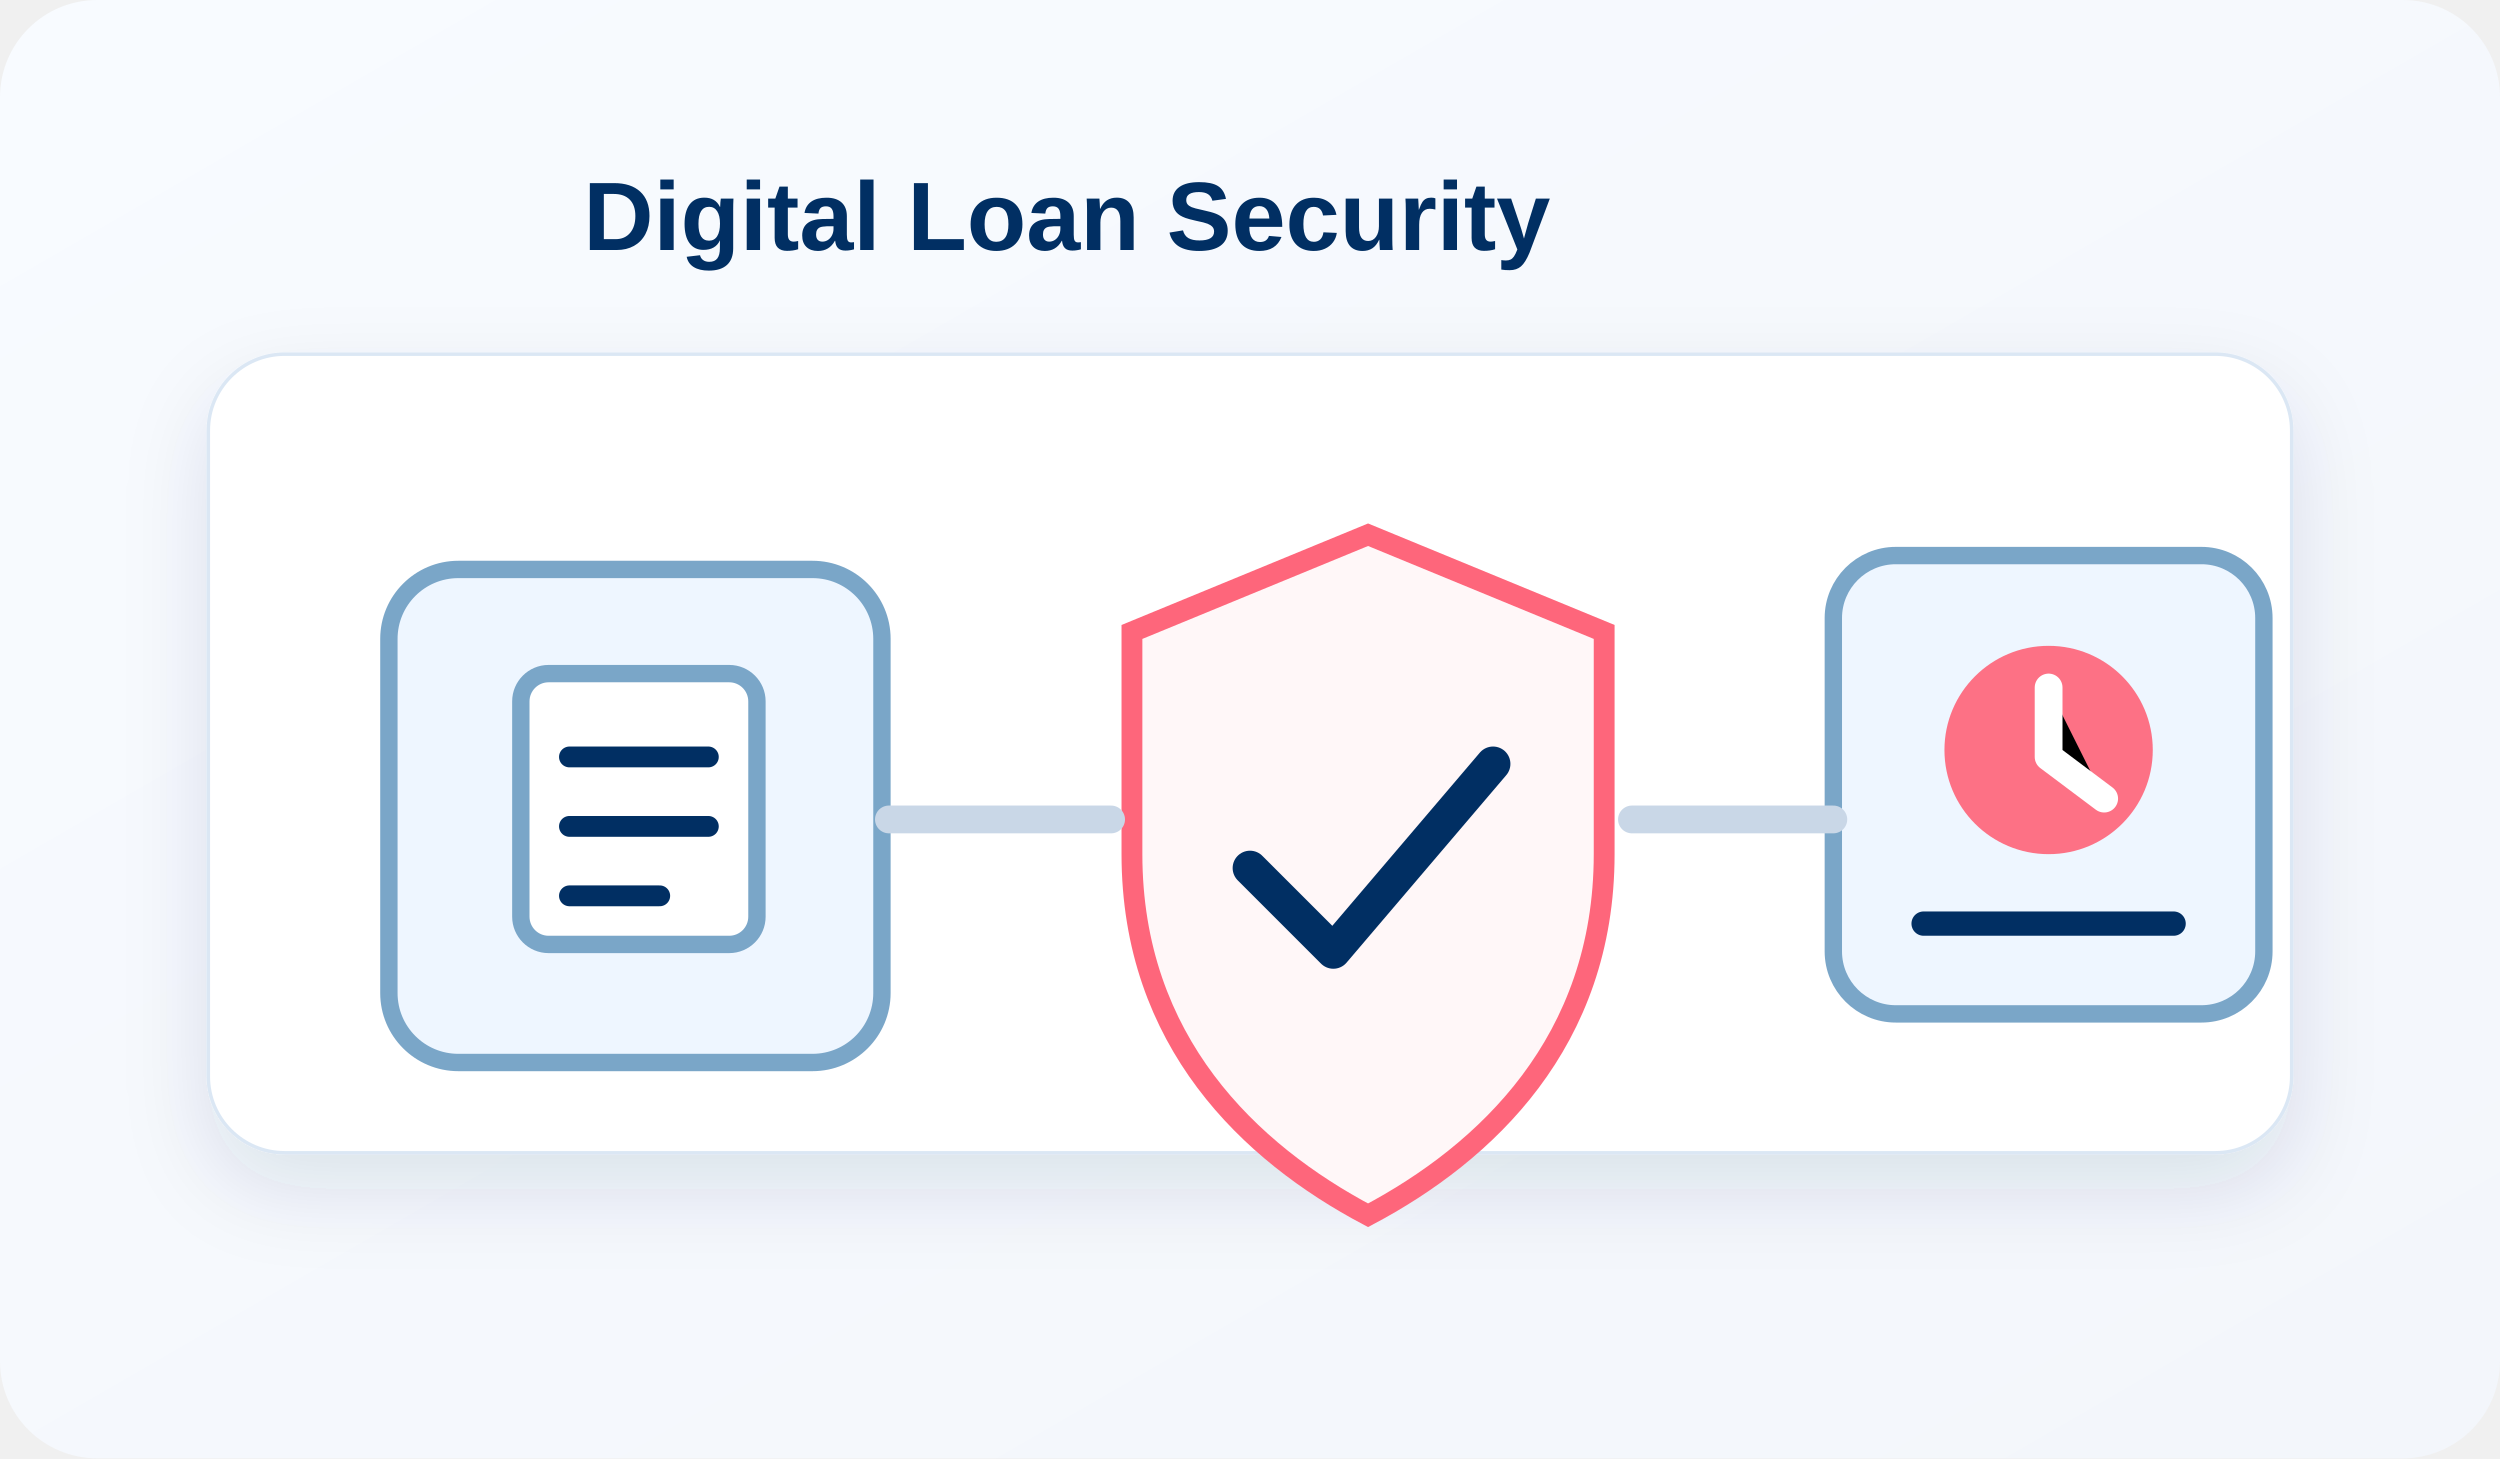
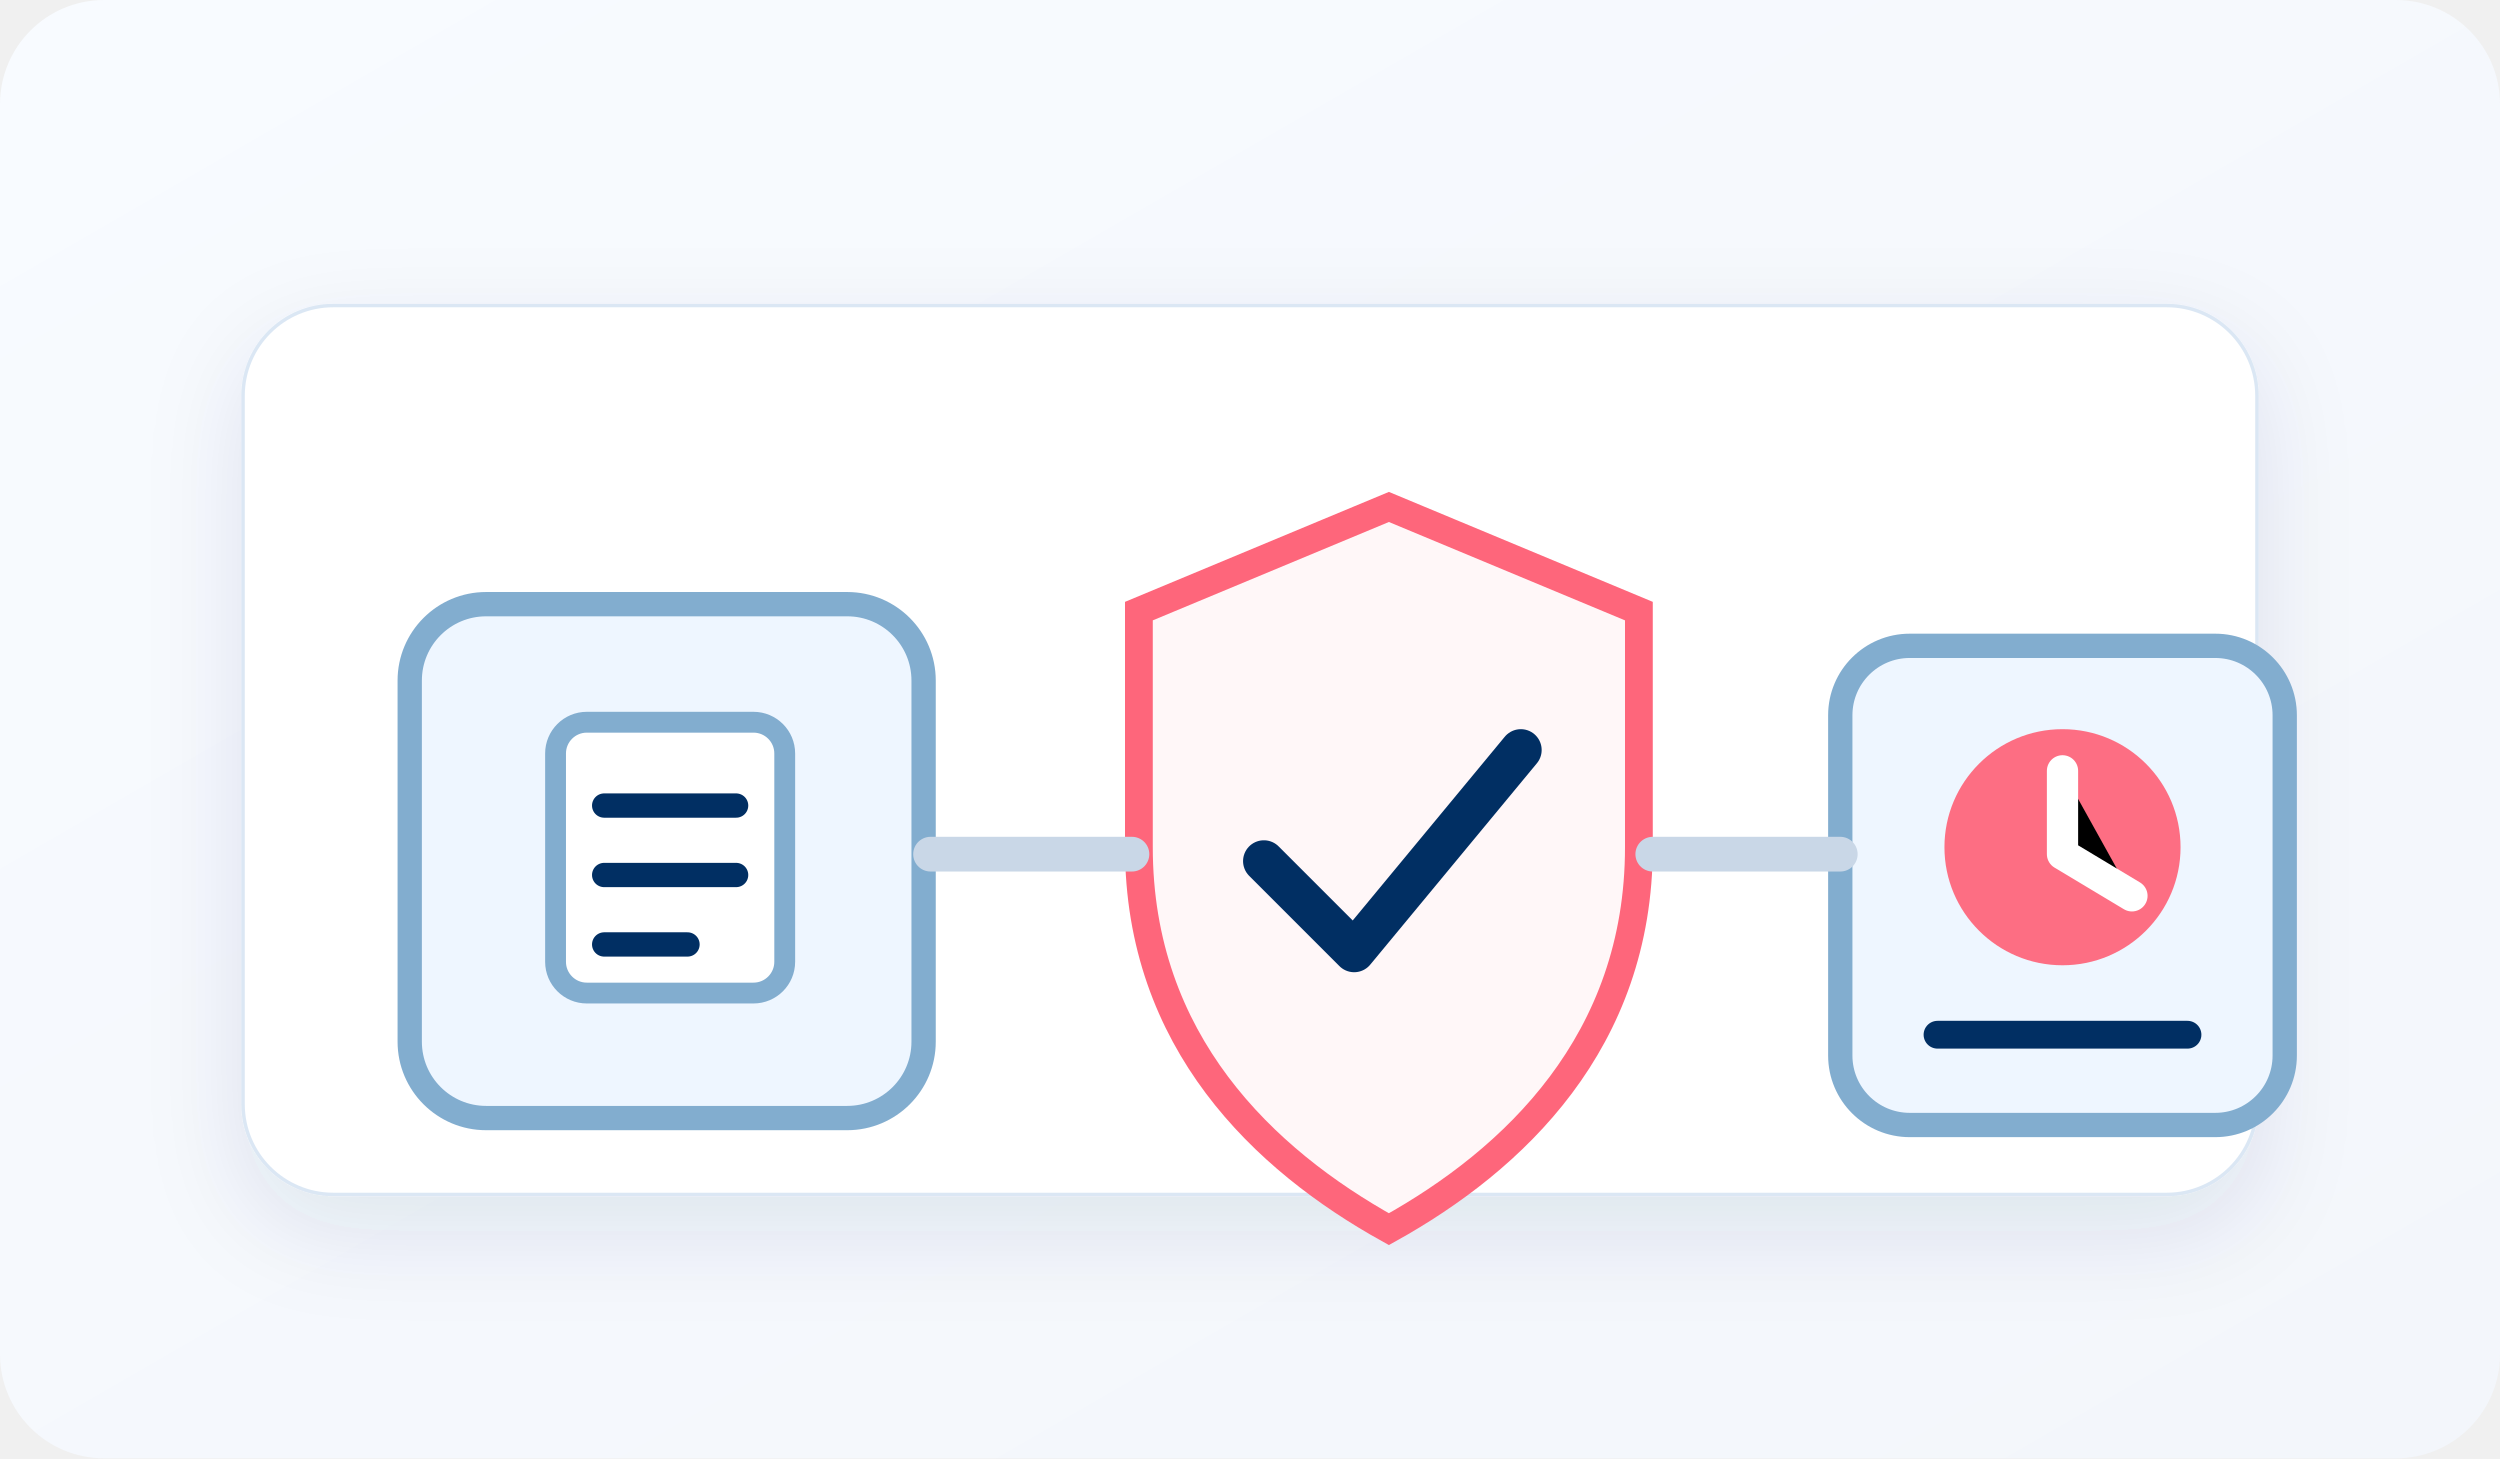
<svg xmlns="http://www.w3.org/2000/svg" viewBox="0 0 720 420" role="img" aria-labelledby="title desc">
  <defs>
    <linearGradient id="bg" x1="0" y1="0" x2="1" y2="1">
      <stop offset="0" stop-color="#f8fbff" />
      <stop offset="1" stop-color="#f3f6fb" />
    </linearGradient>
-     <filter id="shadow" x="-20%" y="-20%" width="140%" height="140%">
-       <feDropShadow dx="0" dy="10" stdDeviation="12" flood-color="#012f63" flood-opacity=".11" />
+     <filter id="soft" x="-20%" y="-20%" width="140%" height="140%">
+       <feDropShadow dx="0" dy="10" stdDeviation="14" flood-color="#012f63" flood-opacity=".10" />
    </filter>
  </defs>
-   <rect width="720" height="420" rx="28" fill="url(#bg)" />
-   <g filter="url(#shadow)">
-     <rect x="60" y="102" width="600" height="230" rx="22" fill="#fff" stroke="#dbe7f4" />
+   <rect width="720" height="420" rx="30" fill="url(#bg)" />
+   <rect x="70" y="88" width="580" height="256" rx="26" fill="#fff" stroke="#dbe7f4" filter="url(#soft)" />
+   <g transform="translate(118 136)">
+     <rect x="0" y="38" width="148" height="148" rx="22" fill="#eef6ff" stroke="#82adcf" stroke-width="7" />
+     <rect x="42" y="72" width="66" height="78" rx="9" fill="#fff" stroke="#82adcf" stroke-width="6" />
+     <path d="M56 96 H94 M56 116 H94 M56 136 H80" stroke="#012f63" stroke-width="7" stroke-linecap="round" />
  </g>
-   <g transform="translate(112 152)">
-     <rect x="0" y="12" width="142" height="142" rx="20" fill="#eef6ff" stroke="#7aa6c8" stroke-width="5" />
-     <rect x="38" y="42" width="68" height="78" rx="8" fill="#fff" stroke="#7aa6c8" stroke-width="5" />
-     <path d="M52 66 H92 M52 86 H92 M52 106 H78" stroke="#012f63" stroke-width="6" stroke-linecap="round" />
+   <g transform="translate(318 118)">
+     <path d="M82 28 L154 58 V126 C154 182, 118 216, 82 236 C46 216, 10 182, 10 126 V58 Z" fill="#fff7f8" stroke="#fe667b" stroke-width="8" />
+     <path d="M46 130 L72 156 L120 98" fill="none" stroke="#012f63" stroke-width="12" stroke-linecap="round" stroke-linejoin="round" />
  </g>
-   <g transform="translate(312 134)">
-     <path d="M82 20 L150 48 V112 C150 166, 116 198, 82 216 C48 198, 14 166, 14 112 V48 Z" fill="#fff7f8" stroke="#fe667b" stroke-width="6" />
-     <path d="M48 116 L72 140 L118 86" fill="none" stroke="#012f63" stroke-width="10" stroke-linecap="round" stroke-linejoin="round" />
+   <g transform="translate(530 144)">
+     <rect x="0" y="42" width="128" height="138" rx="20" fill="#eef6ff" stroke="#82adcf" stroke-width="7" />
+     <circle cx="64" cy="100" r="34" fill="#fe667b" opacity=".94" />
+     <path d="M64 78 V102 L84 114" stroke="#fff" stroke-width="9" stroke-linecap="round" stroke-linejoin="round" />
+     <path d="M28 154 H100" stroke="#012f63" stroke-width="8" stroke-linecap="round" />
  </g>
-   <g transform="translate(528 160)">
-     <rect x="0" y="0" width="124" height="132" rx="18" fill="#eef6ff" stroke="#7aa6c8" stroke-width="5" />
-     <circle cx="62" cy="56" r="30" fill="#fe667b" opacity=".92" />
-     <path d="M62 38 V58 L78 70" stroke="#fff" stroke-width="8" stroke-linecap="round" stroke-linejoin="round" />
-     <path d="M26 106 H98" stroke="#012f63" stroke-width="7" stroke-linecap="round" />
-   </g>
-   <path d="M256 236 H320 M470 236 H528" stroke="#c9d7e7" stroke-width="8" stroke-linecap="round" />
-   <text x="168" y="72" fill="#012f63" font-family="Arial, sans-serif" font-size="28" font-weight="700">Digital Loan Security</text>
+   <path d="M268 246 H326 M476 246 H530" stroke="#c9d7e7" stroke-width="10" stroke-linecap="round" />
</svg>
